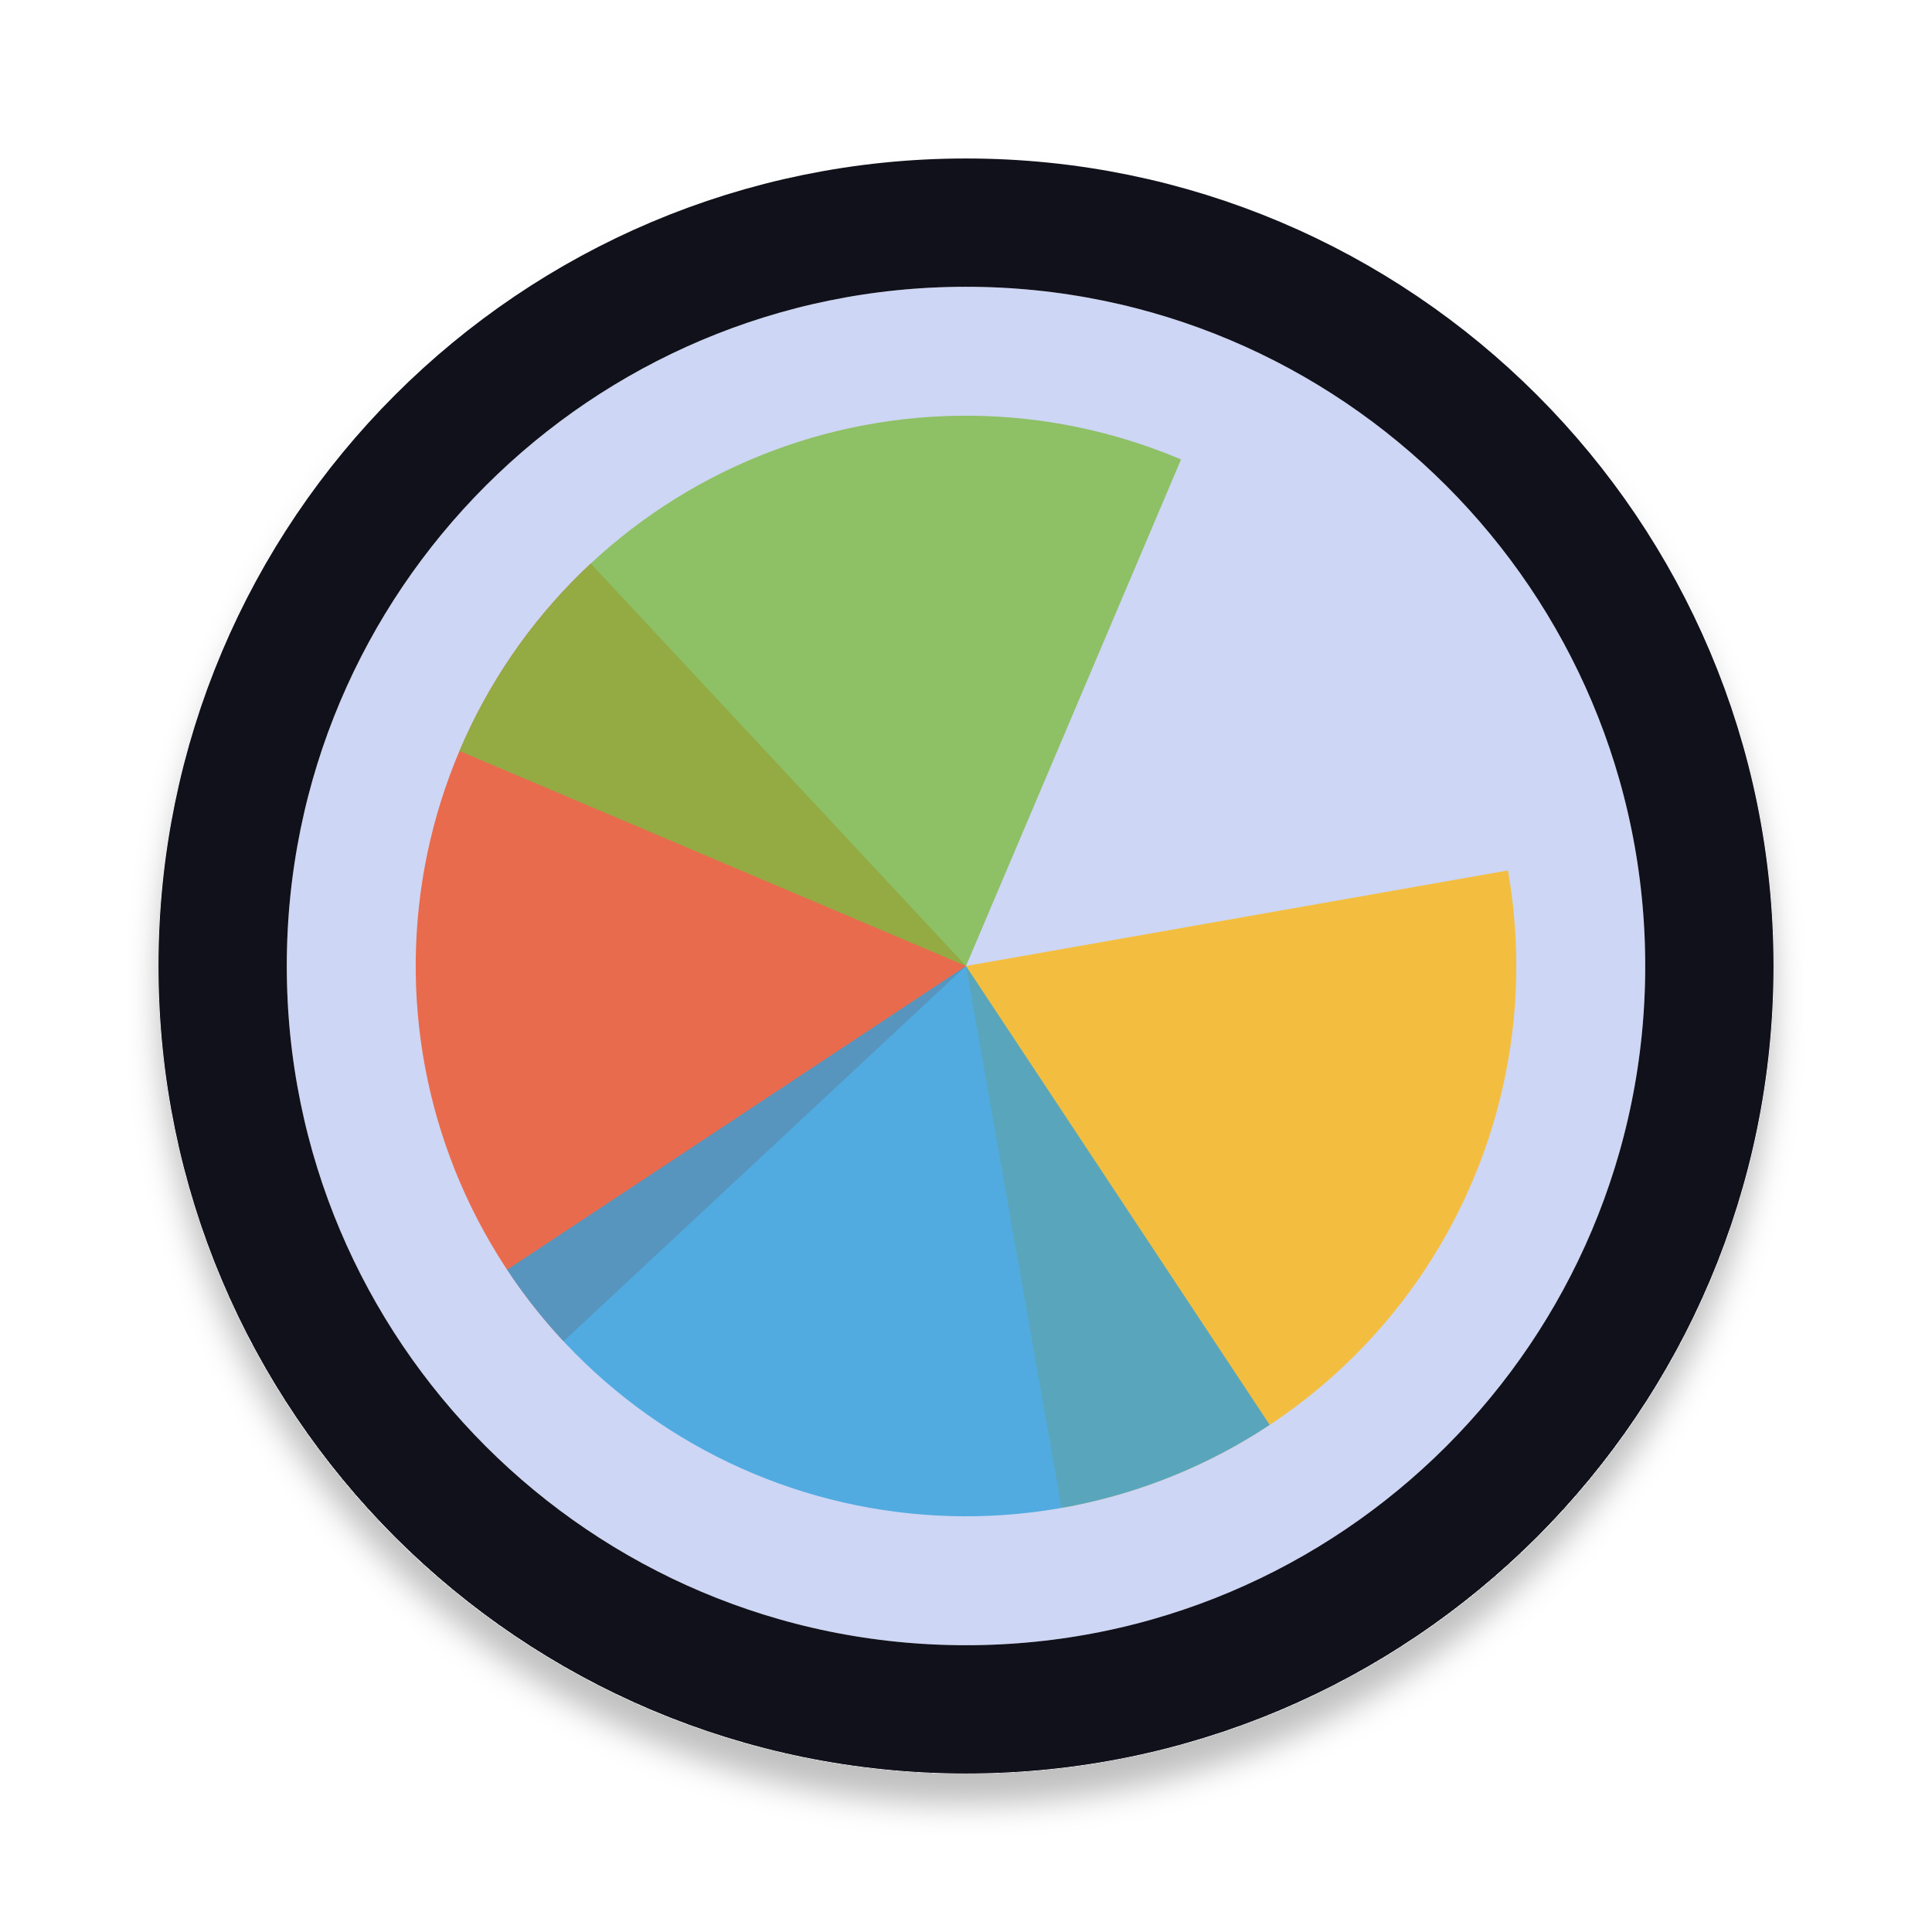
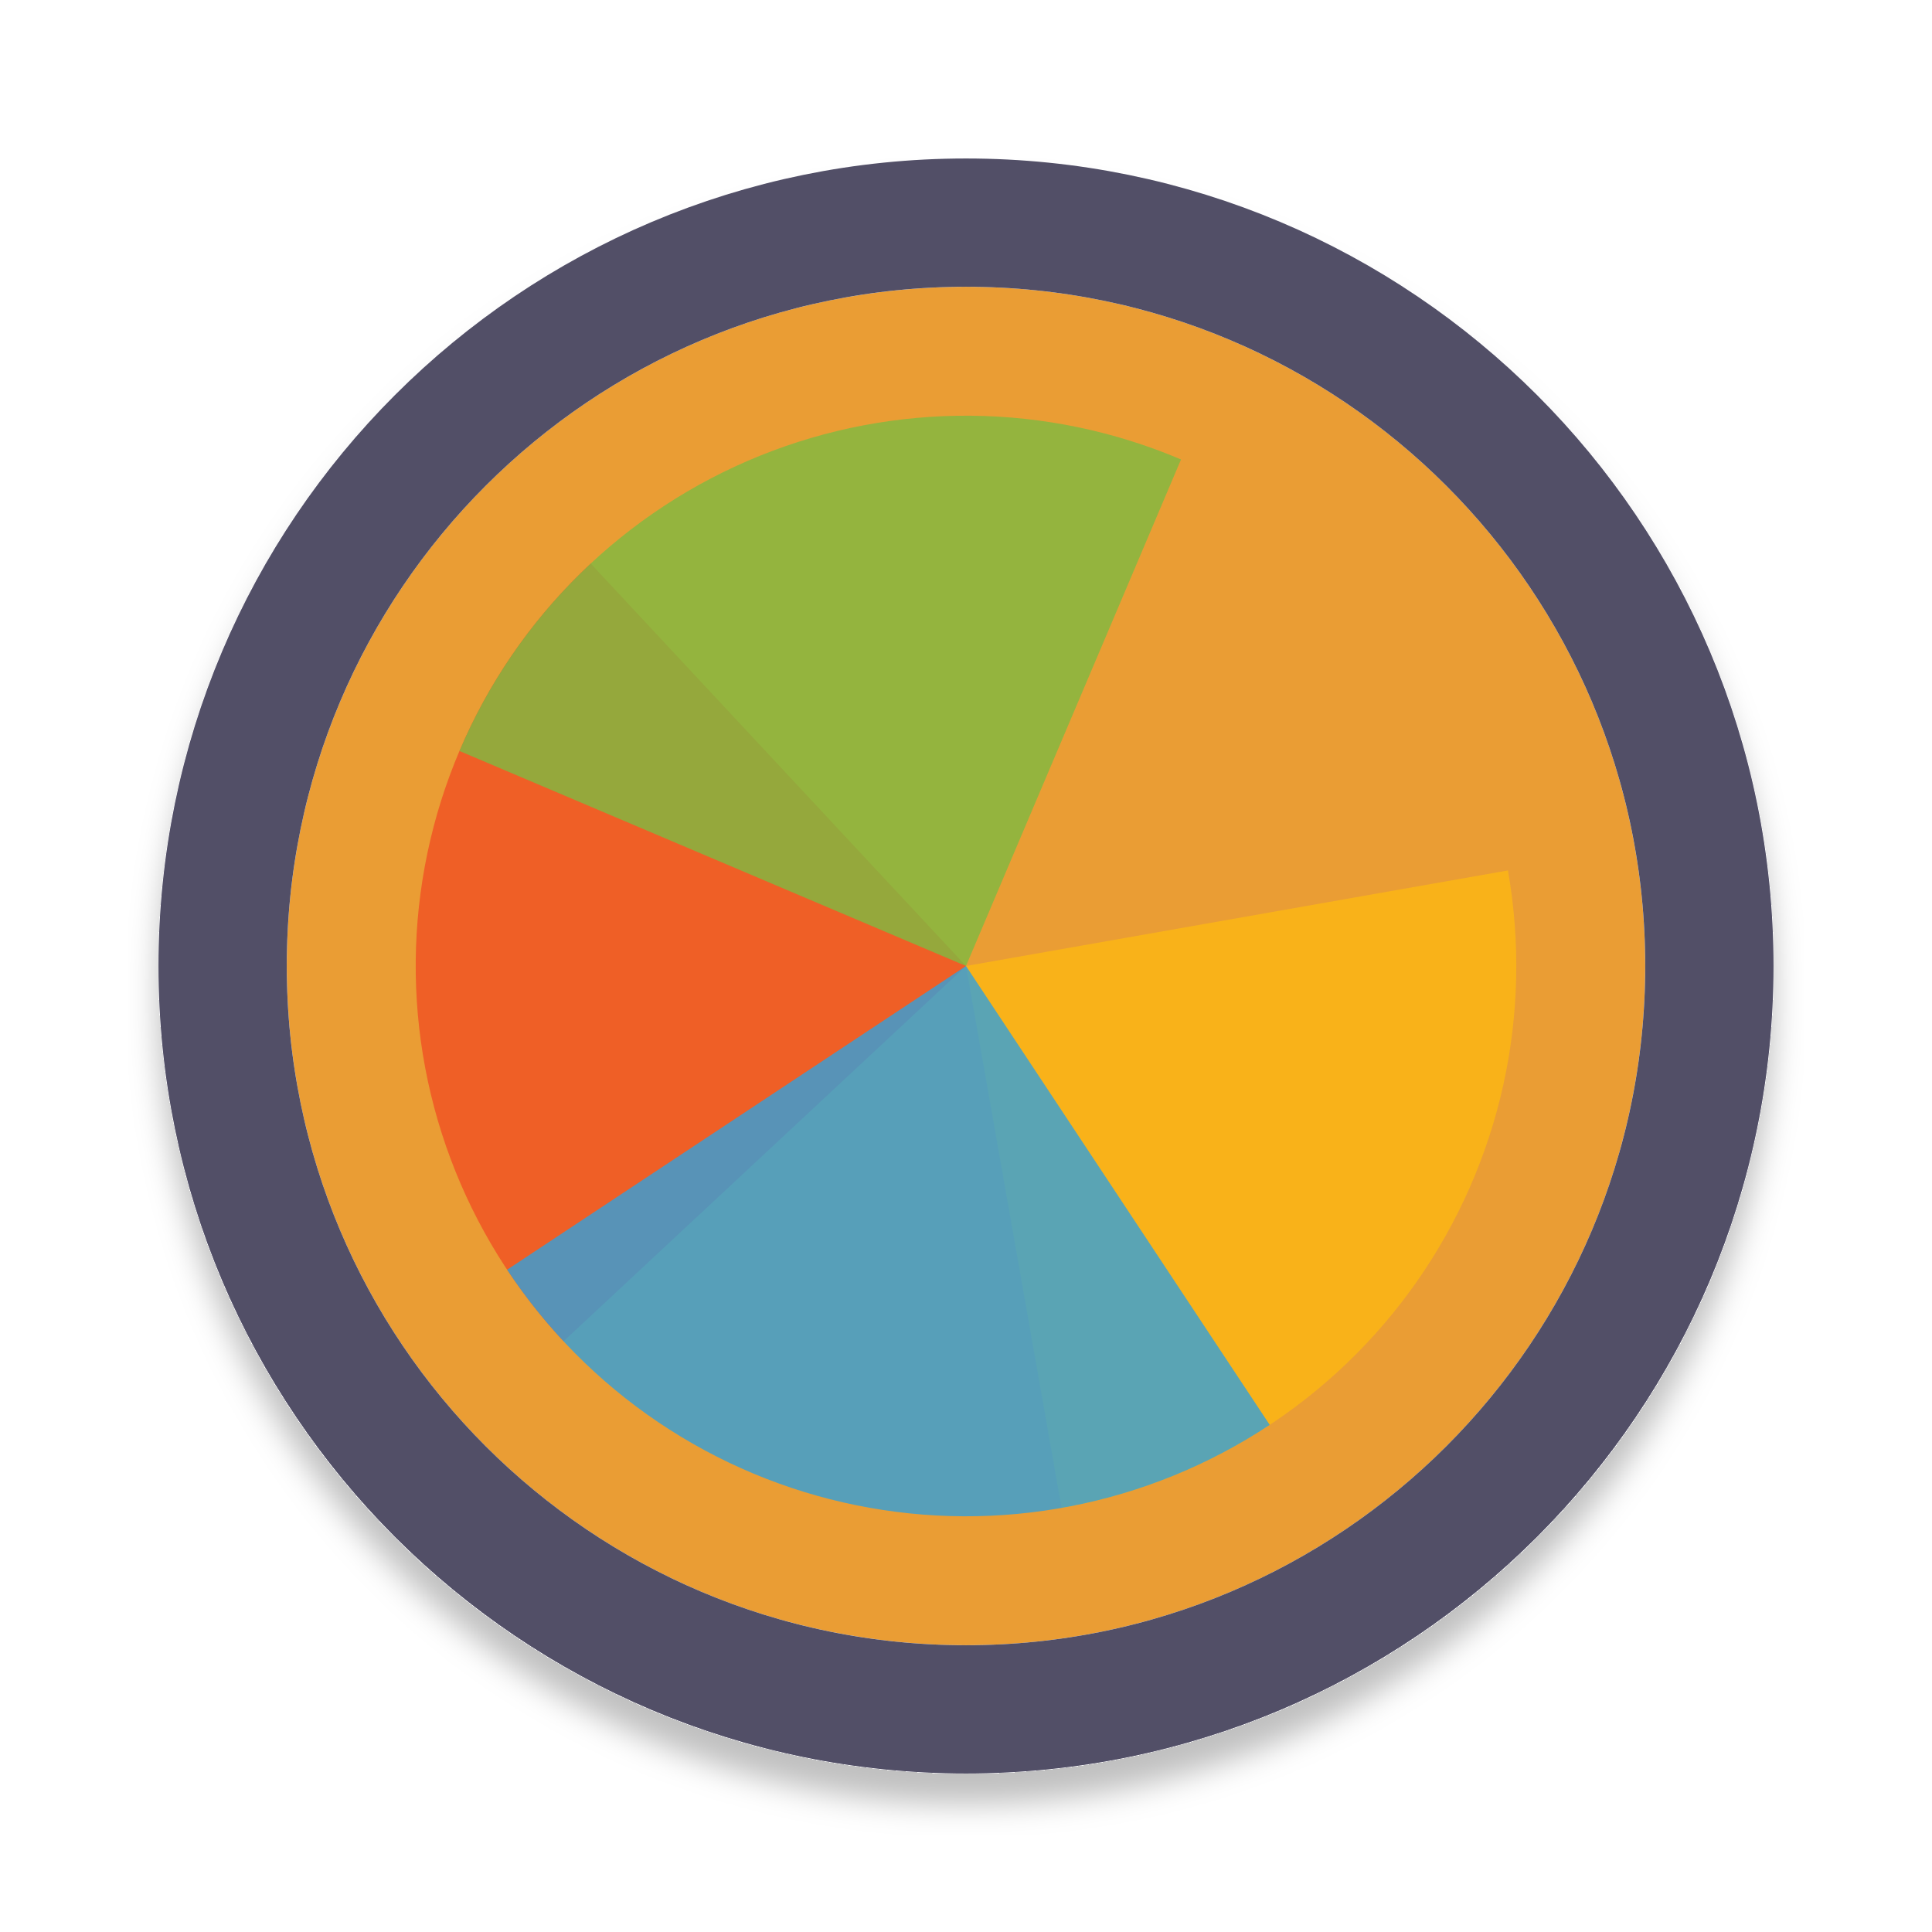
<svg xmlns="http://www.w3.org/2000/svg" width="128" height="128" viewBox="0 0 256 256" fill="none">
  <g filter="url(#filter0_d_3519_2690)">
-     <path d="M218 128C218 177.706 177.706 218 128 218C78.294 218 38 177.706 38 128C38 78.294 78.294 38 128 38C177.706 38 218 78.294 218 128Z" fill="#cdd6f4" />
-     <path d="M128 226.5C182.4 226.5 226.5 182.4 226.5 128C226.5 73.6 182.4 29.5 128 29.5C73.6 29.5 29.5 73.6 29.5 128C29.5 182.4 73.6 226.5 128 226.5Z" stroke="#11111b" stroke-width="17" />
+     <path d="M218 128C218 177.706 177.706 218 128 218C78.294 218 38 177.706 38 128C38 78.294 78.294 38 128 38C177.706 38 218 78.294 218 128Z" fill="#ea9d34" />
+     <path d="M128 226.5C182.4 226.5 226.5 182.4 226.5 128C226.5 73.6 182.4 29.5 128 29.5C73.6 29.5 29.5 73.6 29.5 128C29.5 182.4 73.6 226.5 128 226.5Z" stroke="#524f67" stroke-width="17" />
  </g>
  <path d="M74.671 177.729L128 128.001L78.27 74.671C71.266 81.202 65.618 89.048 61.647 97.761C57.676 106.475 55.46 115.885 55.126 125.455C54.791 135.025 56.345 144.567 59.699 153.536C63.052 162.505 68.14 170.726 74.671 177.729Z" fill="#F05024" fill-opacity="0.8" />
  <path d="M140.661 199.81L128 128L199.809 115.338C201.472 124.768 201.261 134.434 199.189 143.782C197.116 153.131 193.223 161.98 187.73 169.824C182.238 177.668 175.254 184.353 167.178 189.498C159.102 194.643 150.091 198.147 140.661 199.809L140.661 199.81Z" fill="#FCB813" fill-opacity="0.8" />
  <path d="M60.88 99.509L128 128L156.492 60.88C147.677 57.138 138.212 55.169 128.637 55.085C119.062 55.002 109.564 56.805 100.685 60.392C91.807 63.979 83.722 69.28 76.892 75.991C70.062 82.703 64.621 90.694 60.88 99.509Z" fill="#7EBA41" fill-opacity="0.8" />
  <path d="M67.195 168.245L128 128L168.245 188.804C160.26 194.089 151.312 197.75 141.913 199.577C132.513 201.404 122.846 201.362 113.462 199.453C104.079 197.544 95.163 193.805 87.225 188.451C79.287 183.096 72.481 176.23 67.195 168.245Z" fill="#32A0DA" fill-opacity="0.8" />
  <defs>
    <filter id="filter0_d_3519_2690" x="17" y="21" width="222" height="222" filterUnits="userSpaceOnUse" color-interpolation-filters="sRGB">
      <feFlood flood-opacity="0" result="BackgroundImageFix" />
      <feColorMatrix in="SourceAlpha" type="matrix" values="0 0 0 0 0 0 0 0 0 0 0 0 0 0 0 0 0 0 127 0" result="hardAlpha" />
      <feOffset dy="4" />
      <feGaussianBlur stdDeviation="2" />
      <feComposite in2="hardAlpha" operator="out" />
      <feColorMatrix type="matrix" values="0 0 0 0 0 0 0 0 0 0 0 0 0 0 0 0 0 0 0.25 0" />
      <feBlend mode="normal" in2="BackgroundImageFix" result="effect1_dropShadow_3519_2690" />
      <feBlend mode="normal" in="SourceGraphic" in2="effect1_dropShadow_3519_2690" result="shape" />
    </filter>
  </defs>
</svg>
